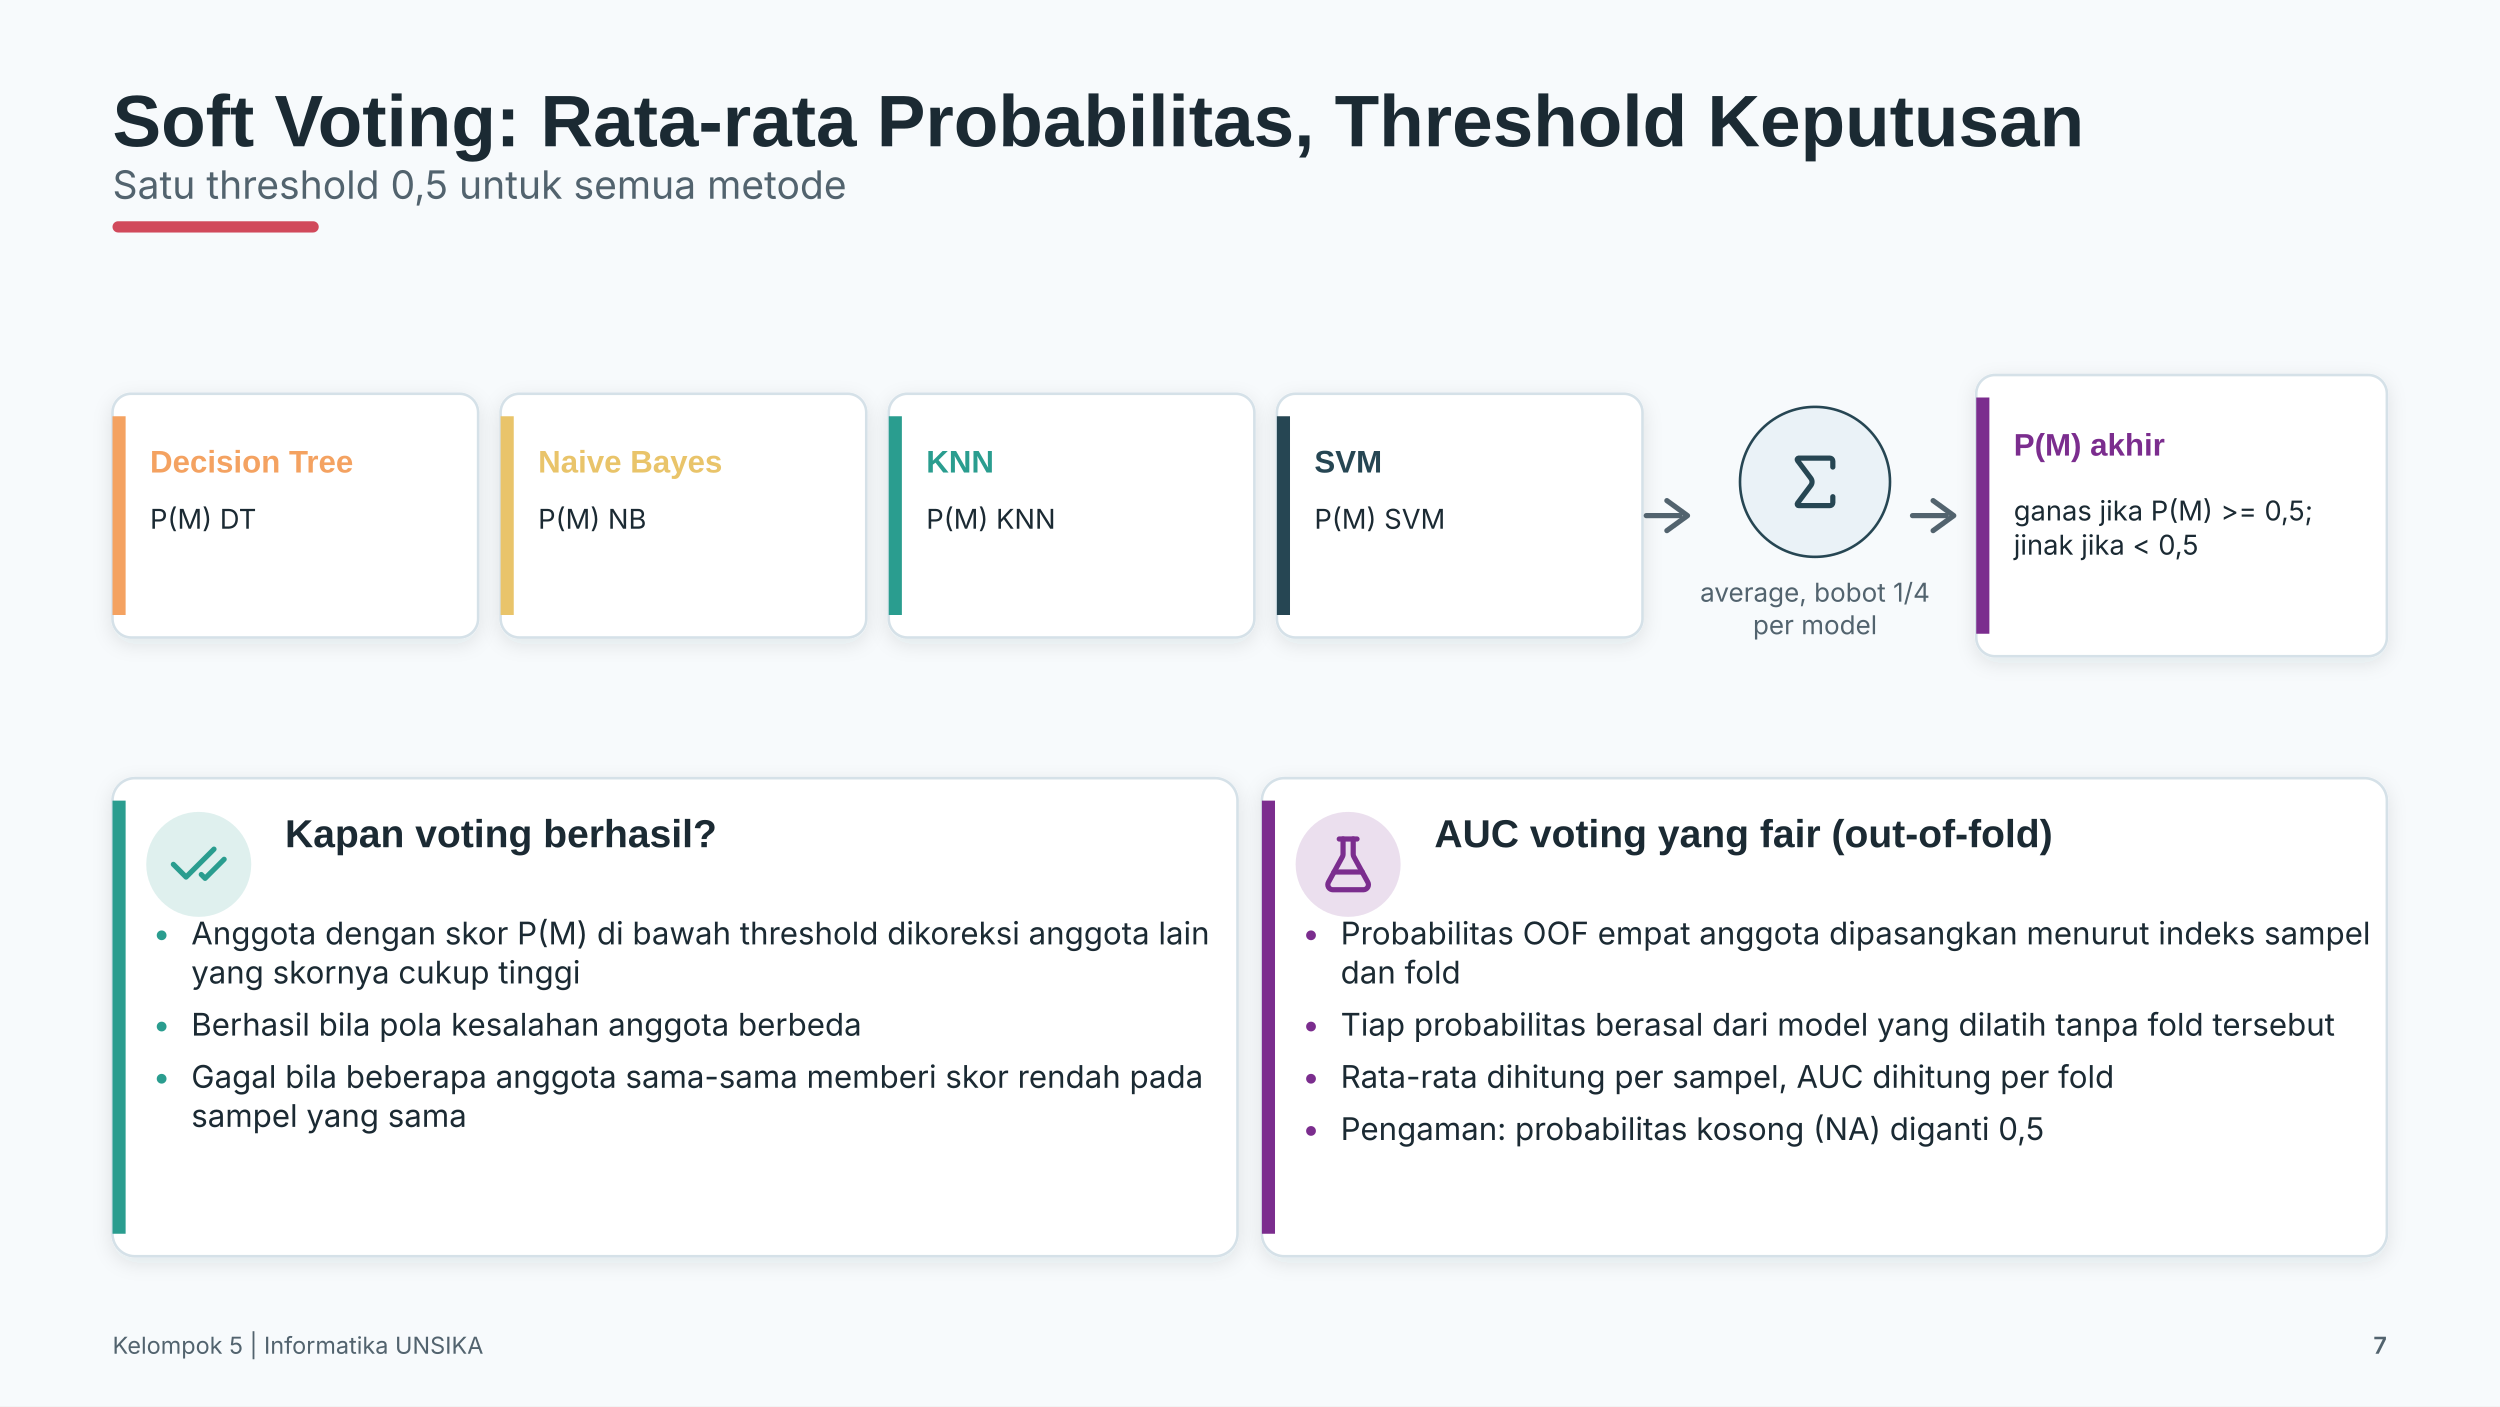
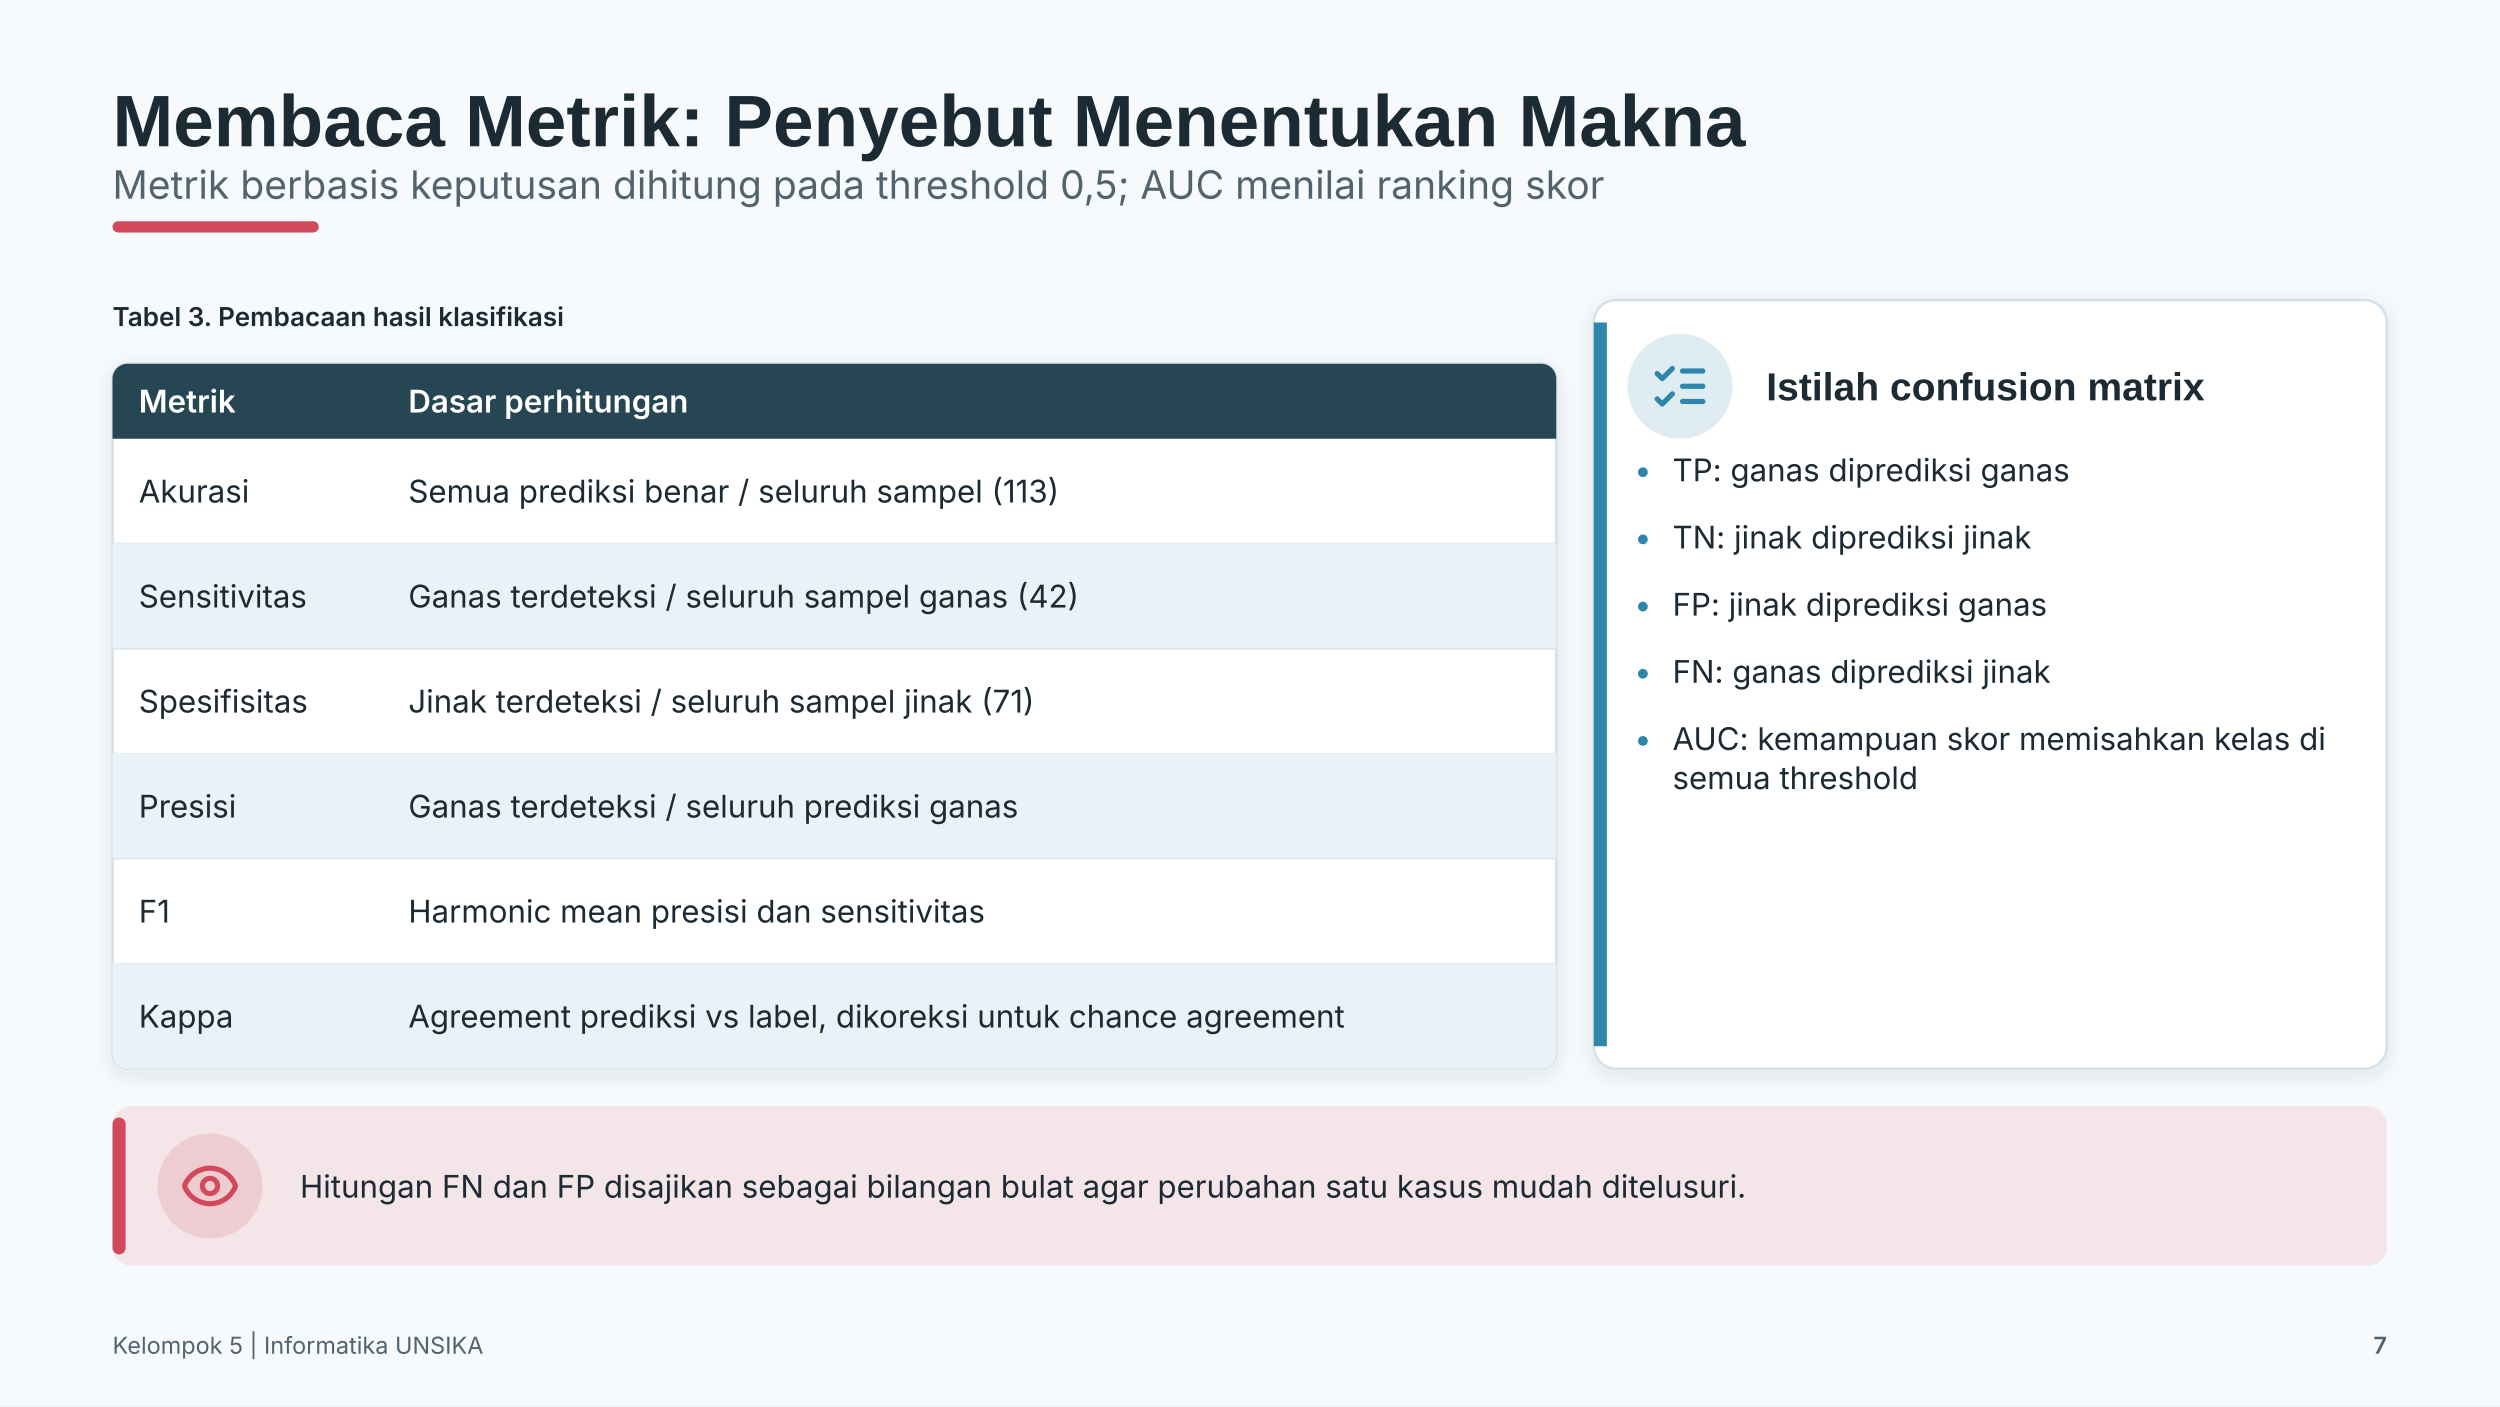
<svg xmlns="http://www.w3.org/2000/svg" width="1333.33" height="750.00" viewBox="0 0 1333.33 750.00">
  <defs>
    <filter id="soft" x="-20%" y="-20%" width="140%" height="140%">
      <feDropShadow dx="0" dy="3" stdDeviation="5" flood-color="#1B2A33" flood-opacity="0.10" />
    </filter>
  </defs>
  <rect x="0.00" y="0.00" width="1333.33" height="750.00" fill="#F7FAFC" />
-   <text x="60.00" y="78.00" font-family="'Poppins','Calibri',Arial,sans-serif" font-size="38.89" font-weight="700" fill="#1B2A33">Soft Voting: Rata-rata Probabilitas, Threshold Keputusan</text>
-   <text x="60.00" y="106.00" font-family="'Inter','Calibri',Arial,sans-serif" font-size="20.83" font-weight="400" fill="#52636E">Satu threshold 0,5 untuk semua metode</text>
+   <text x="60.00" y="78.00" font-family="'Poppins','Calibri',Arial,sans-serif" font-size="38.89" font-weight="700" fill="#1B2A33">Membaca Metrik: Penyebut Menentukan Makna</text>
+   <text x="60.00" y="106.00" font-family="'Inter','Calibri',Arial,sans-serif" font-size="20.83" font-weight="400" fill="#52636E">Metrik berbasis keputusan dihitung pada threshold 0,5; AUC menilai ranking skor</text>
  <rect x="60.00" y="118.00" width="110.00" height="6.00" fill="#D1495B" rx="3.00" />
-   <rect x="60.00" y="210.00" width="195.00" height="130.00" fill="#FFFFFF" rx="10.00" stroke="#D5E1E8" stroke-width="1.39" filter="url(#soft)" />
-   <rect x="60.00" y="222.00" width="7.00" height="106.00" fill="#F4A261" />
-   <text x="80.00" y="252.00" font-family="'Poppins','Calibri',Arial,sans-serif" font-size="16.67" font-weight="700" fill="#F4A261">Decision Tree</text>
-   <text x="80.00" y="282.00" font-family="'Inter','Calibri',Arial,sans-serif" font-size="14.58" font-weight="400" fill="#1B2A33">P(M) DT</text>
-   <rect x="267.00" y="210.00" width="195.00" height="130.00" fill="#FFFFFF" rx="10.00" stroke="#D5E1E8" stroke-width="1.39" filter="url(#soft)" />
-   <rect x="267.00" y="222.00" width="7.00" height="106.00" fill="#E9C46A" />
-   <text x="287.00" y="252.00" font-family="'Poppins','Calibri',Arial,sans-serif" font-size="16.67" font-weight="700" fill="#E9C46A">Naive Bayes</text>
-   <text x="287.00" y="282.00" font-family="'Inter','Calibri',Arial,sans-serif" font-size="14.58" font-weight="400" fill="#1B2A33">P(M) NB</text>
-   <rect x="474.00" y="210.00" width="195.00" height="130.00" fill="#FFFFFF" rx="10.00" stroke="#D5E1E8" stroke-width="1.39" filter="url(#soft)" />
-   <rect x="474.00" y="222.00" width="7.00" height="106.00" fill="#2A9D8F" />
-   <text x="494.00" y="252.00" font-family="'Poppins','Calibri',Arial,sans-serif" font-size="16.67" font-weight="700" fill="#2A9D8F">KNN</text>
-   <text x="494.00" y="282.00" font-family="'Inter','Calibri',Arial,sans-serif" font-size="14.58" font-weight="400" fill="#1B2A33">P(M) KNN</text>
-   <rect x="681.00" y="210.00" width="195.00" height="130.00" fill="#FFFFFF" rx="10.00" stroke="#D5E1E8" stroke-width="1.39" filter="url(#soft)" />
-   <rect x="681.00" y="222.00" width="7.00" height="106.00" fill="#264653" />
-   <text x="701.00" y="252.00" font-family="'Poppins','Calibri',Arial,sans-serif" font-size="16.67" font-weight="700" fill="#264653">SVM</text>
-   <text x="701.00" y="282.00" font-family="'Inter','Calibri',Arial,sans-serif" font-size="14.58" font-weight="400" fill="#1B2A33">P(M) SVM</text>
-   <path d="M 878.00 275.00 L 896.00 275.00" stroke="#52636E" stroke-width="2.78" stroke-linecap="round" />
-   <path d="M 889.00 267.00 L 900.00 275.00 L 889.00 283.00" fill="none" stroke="#52636E" stroke-width="2.78" stroke-linecap="round" stroke-linejoin="round" />
-   <circle cx="968.00" cy="257.00" r="40.00" fill="#EAF2F7" stroke="#264653" stroke-width="1.39" />
-   <g transform="translate(949.00,238.00) scale(1.5833)" fill="none" stroke="#264653" stroke-width="1.754" stroke-linecap="round" stroke-linejoin="round">
-     <path d="M18 7V5a1 1 0 0 0-1-1H6.5a.5.5 0 0 0-.4.8l4.5 6a2 2 0 0 1 0 2.4l-4.5 6a.5.5 0 0 0 .4.8H17a1 1 0 0 0 1-1v-2" />
+   <text x="60.00" y="173.89" font-family="'Inter','Calibri',Arial,sans-serif" font-size="13.89" font-weight="600" fill="#1B2A33">Tabel 3. Pembacaan hasil klasifikasi</text>
+   <clipPath id="tbl60_160">
+     <rect x="60.00" y="194.00" width="770.00" height="376.00" rx="8" />
+   </clipPath>
+   <rect x="60.00" y="194.00" width="770.00" height="376.00" fill="#FFFFFF" rx="8.00" stroke="#D5E1E8" stroke-width="1.39" filter="url(#soft)" />
+   <g clip-path="url(#tbl60_160)">
+     <rect x="60.00" y="194.00" width="770.00" height="40.00" fill="#264653" />
+     <text x="74.00" y="220.00" font-family="'Inter','Calibri',Arial,sans-serif" font-size="16.67" font-weight="600" fill="#FFFFFF">Metrik</text>
+     <text x="217.77" y="220.00" font-family="'Inter','Calibri',Arial,sans-serif" font-size="16.67" font-weight="600" fill="#FFFFFF">Dasar perhitungan</text>
+     <text x="74.00" y="268.00" font-family="'Inter','Calibri',Arial,sans-serif" font-size="16.67" font-weight="400" fill="#1B2A33">Akurasi</text>
+     <text x="217.77" y="268.00" font-family="'Inter','Calibri',Arial,sans-serif" font-size="16.67" font-weight="400" fill="#1B2A33">Semua prediksi benar / seluruh sampel (113)</text>
+     <line x1="60.00" y1="290.00" x2="830.00" y2="290.00" stroke="#D5E1E8" stroke-width="1.04" opacity="0.7" />
+     <rect x="60.00" y="290.00" width="770.00" height="56.00" fill="#EAF2F7" />
+     <text x="74.00" y="324.00" font-family="'Inter','Calibri',Arial,sans-serif" font-size="16.67" font-weight="400" fill="#1B2A33">Sensitivitas</text>
+     <text x="217.77" y="324.00" font-family="'Inter','Calibri',Arial,sans-serif" font-size="16.67" font-weight="400" fill="#1B2A33">Ganas terdeteksi / seluruh sampel ganas (42)</text>
+     <line x1="60.00" y1="346.00" x2="830.00" y2="346.00" stroke="#D5E1E8" stroke-width="1.04" opacity="0.7" />
+     <text x="74.00" y="380.00" font-family="'Inter','Calibri',Arial,sans-serif" font-size="16.67" font-weight="400" fill="#1B2A33">Spesifisitas</text>
+     <text x="217.77" y="380.00" font-family="'Inter','Calibri',Arial,sans-serif" font-size="16.67" font-weight="400" fill="#1B2A33">Jinak terdeteksi / seluruh sampel jinak (71)</text>
+     <line x1="60.00" y1="402.00" x2="830.00" y2="402.00" stroke="#D5E1E8" stroke-width="1.04" opacity="0.7" />
+     <rect x="60.00" y="402.00" width="770.00" height="56.00" fill="#EAF2F7" />
+     <text x="74.00" y="436.00" font-family="'Inter','Calibri',Arial,sans-serif" font-size="16.67" font-weight="400" fill="#1B2A33">Presisi</text>
+     <text x="217.77" y="436.00" font-family="'Inter','Calibri',Arial,sans-serif" font-size="16.67" font-weight="400" fill="#1B2A33">Ganas terdeteksi / seluruh prediksi ganas</text>
+     <line x1="60.00" y1="458.00" x2="830.00" y2="458.00" stroke="#D5E1E8" stroke-width="1.04" opacity="0.7" />
+     <text x="74.00" y="492.00" font-family="'Inter','Calibri',Arial,sans-serif" font-size="16.67" font-weight="400" fill="#1B2A33">F1</text>
+     <text x="217.77" y="492.00" font-family="'Inter','Calibri',Arial,sans-serif" font-size="16.67" font-weight="400" fill="#1B2A33">Harmonic mean presisi dan sensitivitas</text>
+     <line x1="60.00" y1="514.00" x2="830.00" y2="514.00" stroke="#D5E1E8" stroke-width="1.04" opacity="0.7" />
+     <rect x="60.00" y="514.00" width="770.00" height="56.00" fill="#EAF2F7" />
+     <text x="74.00" y="548.00" font-family="'Inter','Calibri',Arial,sans-serif" font-size="16.67" font-weight="400" fill="#1B2A33">Kappa</text>
+     <text x="217.77" y="548.00" font-family="'Inter','Calibri',Arial,sans-serif" font-size="16.67" font-weight="400" fill="#1B2A33">Agreement prediksi vs label, dikoreksi untuk chance agreement</text>
  </g>
-   <text x="968.00" y="320.89" font-family="'Inter','Calibri',Arial,sans-serif" font-size="13.89" font-weight="400" fill="#52636E" text-anchor="middle">average, bobot 1/4</text>
-   <text x="968.00" y="338.25" font-family="'Inter','Calibri',Arial,sans-serif" font-size="13.89" font-weight="400" fill="#52636E" text-anchor="middle">per model</text>
-   <path d="M 1020.00 275.00 L 1038.00 275.00" stroke="#52636E" stroke-width="2.78" stroke-linecap="round" />
-   <path d="M 1031.00 267.00 L 1042.00 275.00 L 1031.00 283.00" fill="none" stroke="#52636E" stroke-width="2.78" stroke-linecap="round" stroke-linejoin="round" />
-   <rect x="1054.00" y="200.00" width="219.00" height="150.00" fill="#FFFFFF" rx="10.00" stroke="#D5E1E8" stroke-width="1.39" filter="url(#soft)" />
-   <rect x="1054.00" y="212.00" width="7.00" height="126.00" fill="#7B2D8E" />
-   <text x="1074.00" y="243.00" font-family="'Poppins','Calibri',Arial,sans-serif" font-size="16.67" font-weight="700" fill="#7B2D8E">P(M) akhir</text>
-   <text x="1074.00" y="277.58" font-family="'Inter','Calibri',Arial,sans-serif" font-size="14.58" font-weight="400" fill="#1B2A33">ganas jika P(M) &gt;= 0,5;</text>
-   <text x="1074.00" y="295.81" font-family="'Inter','Calibri',Arial,sans-serif" font-size="14.58" font-weight="400" fill="#1B2A33">jinak jika &lt; 0,5</text>
-   <rect x="60.00" y="415.00" width="600.00" height="255.00" fill="#FFFFFF" rx="12.00" stroke="#D5E1E8" stroke-width="1.39" filter="url(#soft)" />
-   <rect x="60.00" y="427.00" width="7.00" height="231.00" fill="#2A9D8F" />
-   <circle cx="106.00" cy="461.00" r="28.00" fill="#2A9D8F" fill-opacity="0.15" />
-   <g transform="translate(89.76,444.76) scale(1.3533)" fill="none" stroke="#2A9D8F" stroke-width="2.053" stroke-linecap="round" stroke-linejoin="round">
-     <path d="M18 6 7 17l-5-5" />
-     <path d="m22 10-7.5 7.5L13 16" />
+   <rect x="850.00" y="160.00" width="423.00" height="410.00" fill="#FFFFFF" rx="12.00" stroke="#D5E1E8" stroke-width="1.39" filter="url(#soft)" />
+   <rect x="850.00" y="172.00" width="7.00" height="386.00" fill="#2E86AB" />
+   <circle cx="896.00" cy="206.00" r="28.00" fill="#2E86AB" fill-opacity="0.15" />
+   <g transform="translate(879.76,189.76) scale(1.3533)" fill="none" stroke="#2E86AB" stroke-width="2.053" stroke-linecap="round" stroke-linejoin="round">
+     <path d="m3 17 2 2 4-4" />
+     <path d="m3 7 2 2 4-4" />
+     <path d="M13 6h8" />
+     <path d="M13 12h8" />
+     <path d="M13 18h8" />
  </g>
-   <text x="152.00" y="451.83" font-family="'Poppins','Calibri',Arial,sans-serif" font-size="20.83" font-weight="600" fill="#1B2A33">Kapan voting berhasil?</text>
-   <text x="82.00" y="503.67" font-family="'Inter','Calibri',Arial,sans-serif" font-size="16.67" font-weight="600" fill="#2A9D8F">•</text>
-   <text x="102.00" y="503.67" font-family="'Inter','Calibri',Arial,sans-serif" font-size="16.67" font-weight="400" fill="#1B2A33">Anggota dengan skor P(M) di bawah threshold dikoreksi anggota lain</text>
-   <text x="102.00" y="524.50" font-family="'Inter','Calibri',Arial,sans-serif" font-size="16.67" font-weight="400" fill="#1B2A33">yang skornya cukup tinggi</text>
-   <text x="82.00" y="552.33" font-family="'Inter','Calibri',Arial,sans-serif" font-size="16.67" font-weight="600" fill="#2A9D8F">•</text>
-   <text x="102.00" y="552.33" font-family="'Inter','Calibri',Arial,sans-serif" font-size="16.67" font-weight="400" fill="#1B2A33">Berhasil bila pola kesalahan anggota berbeda</text>
-   <text x="82.00" y="580.17" font-family="'Inter','Calibri',Arial,sans-serif" font-size="16.67" font-weight="600" fill="#2A9D8F">•</text>
-   <text x="102.00" y="580.17" font-family="'Inter','Calibri',Arial,sans-serif" font-size="16.67" font-weight="400" fill="#1B2A33">Gagal bila beberapa anggota sama-sama memberi skor rendah pada</text>
-   <text x="102.00" y="601.00" font-family="'Inter','Calibri',Arial,sans-serif" font-size="16.67" font-weight="400" fill="#1B2A33">sampel yang sama</text>
-   <rect x="673.00" y="415.00" width="600.00" height="255.00" fill="#FFFFFF" rx="12.00" stroke="#D5E1E8" stroke-width="1.39" filter="url(#soft)" />
-   <rect x="673.00" y="427.00" width="7.00" height="231.00" fill="#7B2D8E" />
-   <circle cx="719.00" cy="461.00" r="28.00" fill="#7B2D8E" fill-opacity="0.15" />
-   <g transform="translate(702.76,444.76) scale(1.3533)" fill="none" stroke="#7B2D8E" stroke-width="2.053" stroke-linecap="round" stroke-linejoin="round">
-     <path d="M14 2v6a2 2 0 0 0 .245.96l5.51 10.08A2 2 0 0 1 18 22H6a2 2 0 0 1-1.755-2.96l5.51-10.08A2 2 0 0 0 10 8V2" />
-     <path d="M6.453 15h11.094" />
-     <path d="M8.5 2h7" />
+   <text x="942.00" y="213.50" font-family="'Poppins','Calibri',Arial,sans-serif" font-size="20.83" font-weight="600" fill="#1B2A33">Istilah confusion matrix</text>
+   <text x="872.00" y="256.67" font-family="'Inter','Calibri',Arial,sans-serif" font-size="16.67" font-weight="600" fill="#2E86AB">•</text>
+   <text x="892.00" y="256.67" font-family="'Inter','Calibri',Arial,sans-serif" font-size="16.67" font-weight="400" fill="#1B2A33">TP: ganas diprediksi ganas</text>
+   <text x="872.00" y="292.50" font-family="'Inter','Calibri',Arial,sans-serif" font-size="16.67" font-weight="600" fill="#2E86AB">•</text>
+   <text x="892.00" y="292.50" font-family="'Inter','Calibri',Arial,sans-serif" font-size="16.67" font-weight="400" fill="#1B2A33">TN: jinak diprediksi jinak</text>
+   <text x="872.00" y="328.33" font-family="'Inter','Calibri',Arial,sans-serif" font-size="16.67" font-weight="600" fill="#2E86AB">•</text>
+   <text x="892.00" y="328.33" font-family="'Inter','Calibri',Arial,sans-serif" font-size="16.67" font-weight="400" fill="#1B2A33">FP: jinak diprediksi ganas</text>
+   <text x="872.00" y="364.17" font-family="'Inter','Calibri',Arial,sans-serif" font-size="16.67" font-weight="600" fill="#2E86AB">•</text>
+   <text x="892.00" y="364.17" font-family="'Inter','Calibri',Arial,sans-serif" font-size="16.67" font-weight="400" fill="#1B2A33">FN: ganas diprediksi jinak</text>
+   <text x="872.00" y="400.00" font-family="'Inter','Calibri',Arial,sans-serif" font-size="16.67" font-weight="600" fill="#2E86AB">•</text>
+   <text x="892.00" y="400.00" font-family="'Inter','Calibri',Arial,sans-serif" font-size="16.67" font-weight="400" fill="#1B2A33">AUC: kemampuan skor memisahkan kelas di</text>
+   <text x="892.00" y="420.83" font-family="'Inter','Calibri',Arial,sans-serif" font-size="16.67" font-weight="400" fill="#1B2A33">semua threshold</text>
+   <rect x="60.00" y="590.00" width="1213.00" height="85.00" fill="#D1495B" rx="10.00" fill-opacity="0.12" />
+   <rect x="60.00" y="596.00" width="7.00" height="73.00" fill="#D1495B" rx="3.50" />
+   <circle cx="112.00" cy="632.50" r="28.00" fill="#D1495B" fill-opacity="0.15" />
+   <g transform="translate(95.76,616.26) scale(1.3533)" fill="none" stroke="#D1495B" stroke-width="2.053" stroke-linecap="round" stroke-linejoin="round">
+     <path d="M2.062 12.348a1 1 0 0 1 0-.696 10.75 10.75 0 0 1 19.876 0 1 1 0 0 1 0 .696 10.75 10.75 0 0 1-19.876 0" />
+     <circle cx="12" cy="12" r="3" />
  </g>
-   <text x="765.00" y="451.83" font-family="'Poppins','Calibri',Arial,sans-serif" font-size="20.83" font-weight="600" fill="#1B2A33">AUC voting yang fair (out-of-fold)</text>
-   <text x="695.00" y="503.67" font-family="'Inter','Calibri',Arial,sans-serif" font-size="16.67" font-weight="600" fill="#7B2D8E">•</text>
-   <text x="715.00" y="503.67" font-family="'Inter','Calibri',Arial,sans-serif" font-size="16.67" font-weight="400" fill="#1B2A33">Probabilitas OOF empat anggota dipasangkan menurut indeks sampel</text>
-   <text x="715.00" y="524.50" font-family="'Inter','Calibri',Arial,sans-serif" font-size="16.67" font-weight="400" fill="#1B2A33">dan fold</text>
-   <text x="695.00" y="552.33" font-family="'Inter','Calibri',Arial,sans-serif" font-size="16.67" font-weight="600" fill="#7B2D8E">•</text>
-   <text x="715.00" y="552.33" font-family="'Inter','Calibri',Arial,sans-serif" font-size="16.67" font-weight="400" fill="#1B2A33">Tiap probabilitas berasal dari model yang dilatih tanpa fold tersebut</text>
-   <text x="695.00" y="580.17" font-family="'Inter','Calibri',Arial,sans-serif" font-size="16.67" font-weight="600" fill="#7B2D8E">•</text>
-   <text x="715.00" y="580.17" font-family="'Inter','Calibri',Arial,sans-serif" font-size="16.67" font-weight="400" fill="#1B2A33">Rata-rata dihitung per sampel, AUC dihitung per fold</text>
-   <text x="695.00" y="608.00" font-family="'Inter','Calibri',Arial,sans-serif" font-size="16.67" font-weight="600" fill="#7B2D8E">•</text>
-   <text x="715.00" y="608.00" font-family="'Inter','Calibri',Arial,sans-serif" font-size="16.67" font-weight="400" fill="#1B2A33">Pengaman: probabilitas kosong (NA) diganti 0,5</text>
+   <text x="160.00" y="638.75" font-family="'Inter','Calibri',Arial,sans-serif" font-size="16.67" font-weight="400" fill="#1B2A33">Hitungan FN dan FP disajikan sebagai bilangan bulat agar perubahan satu kasus mudah ditelusuri.</text>
  <text x="60.00" y="722.00" font-family="'Inter','Calibri',Arial,sans-serif" font-size="12.50" font-weight="400" fill="#52636E">Kelompok 5 | Informatika UNSIKA</text>
  <text x="1273.00" y="722.00" font-family="'Inter','Calibri',Arial,sans-serif" font-size="12.50" font-weight="600" fill="#52636E" text-anchor="end">7</text>
</svg>
